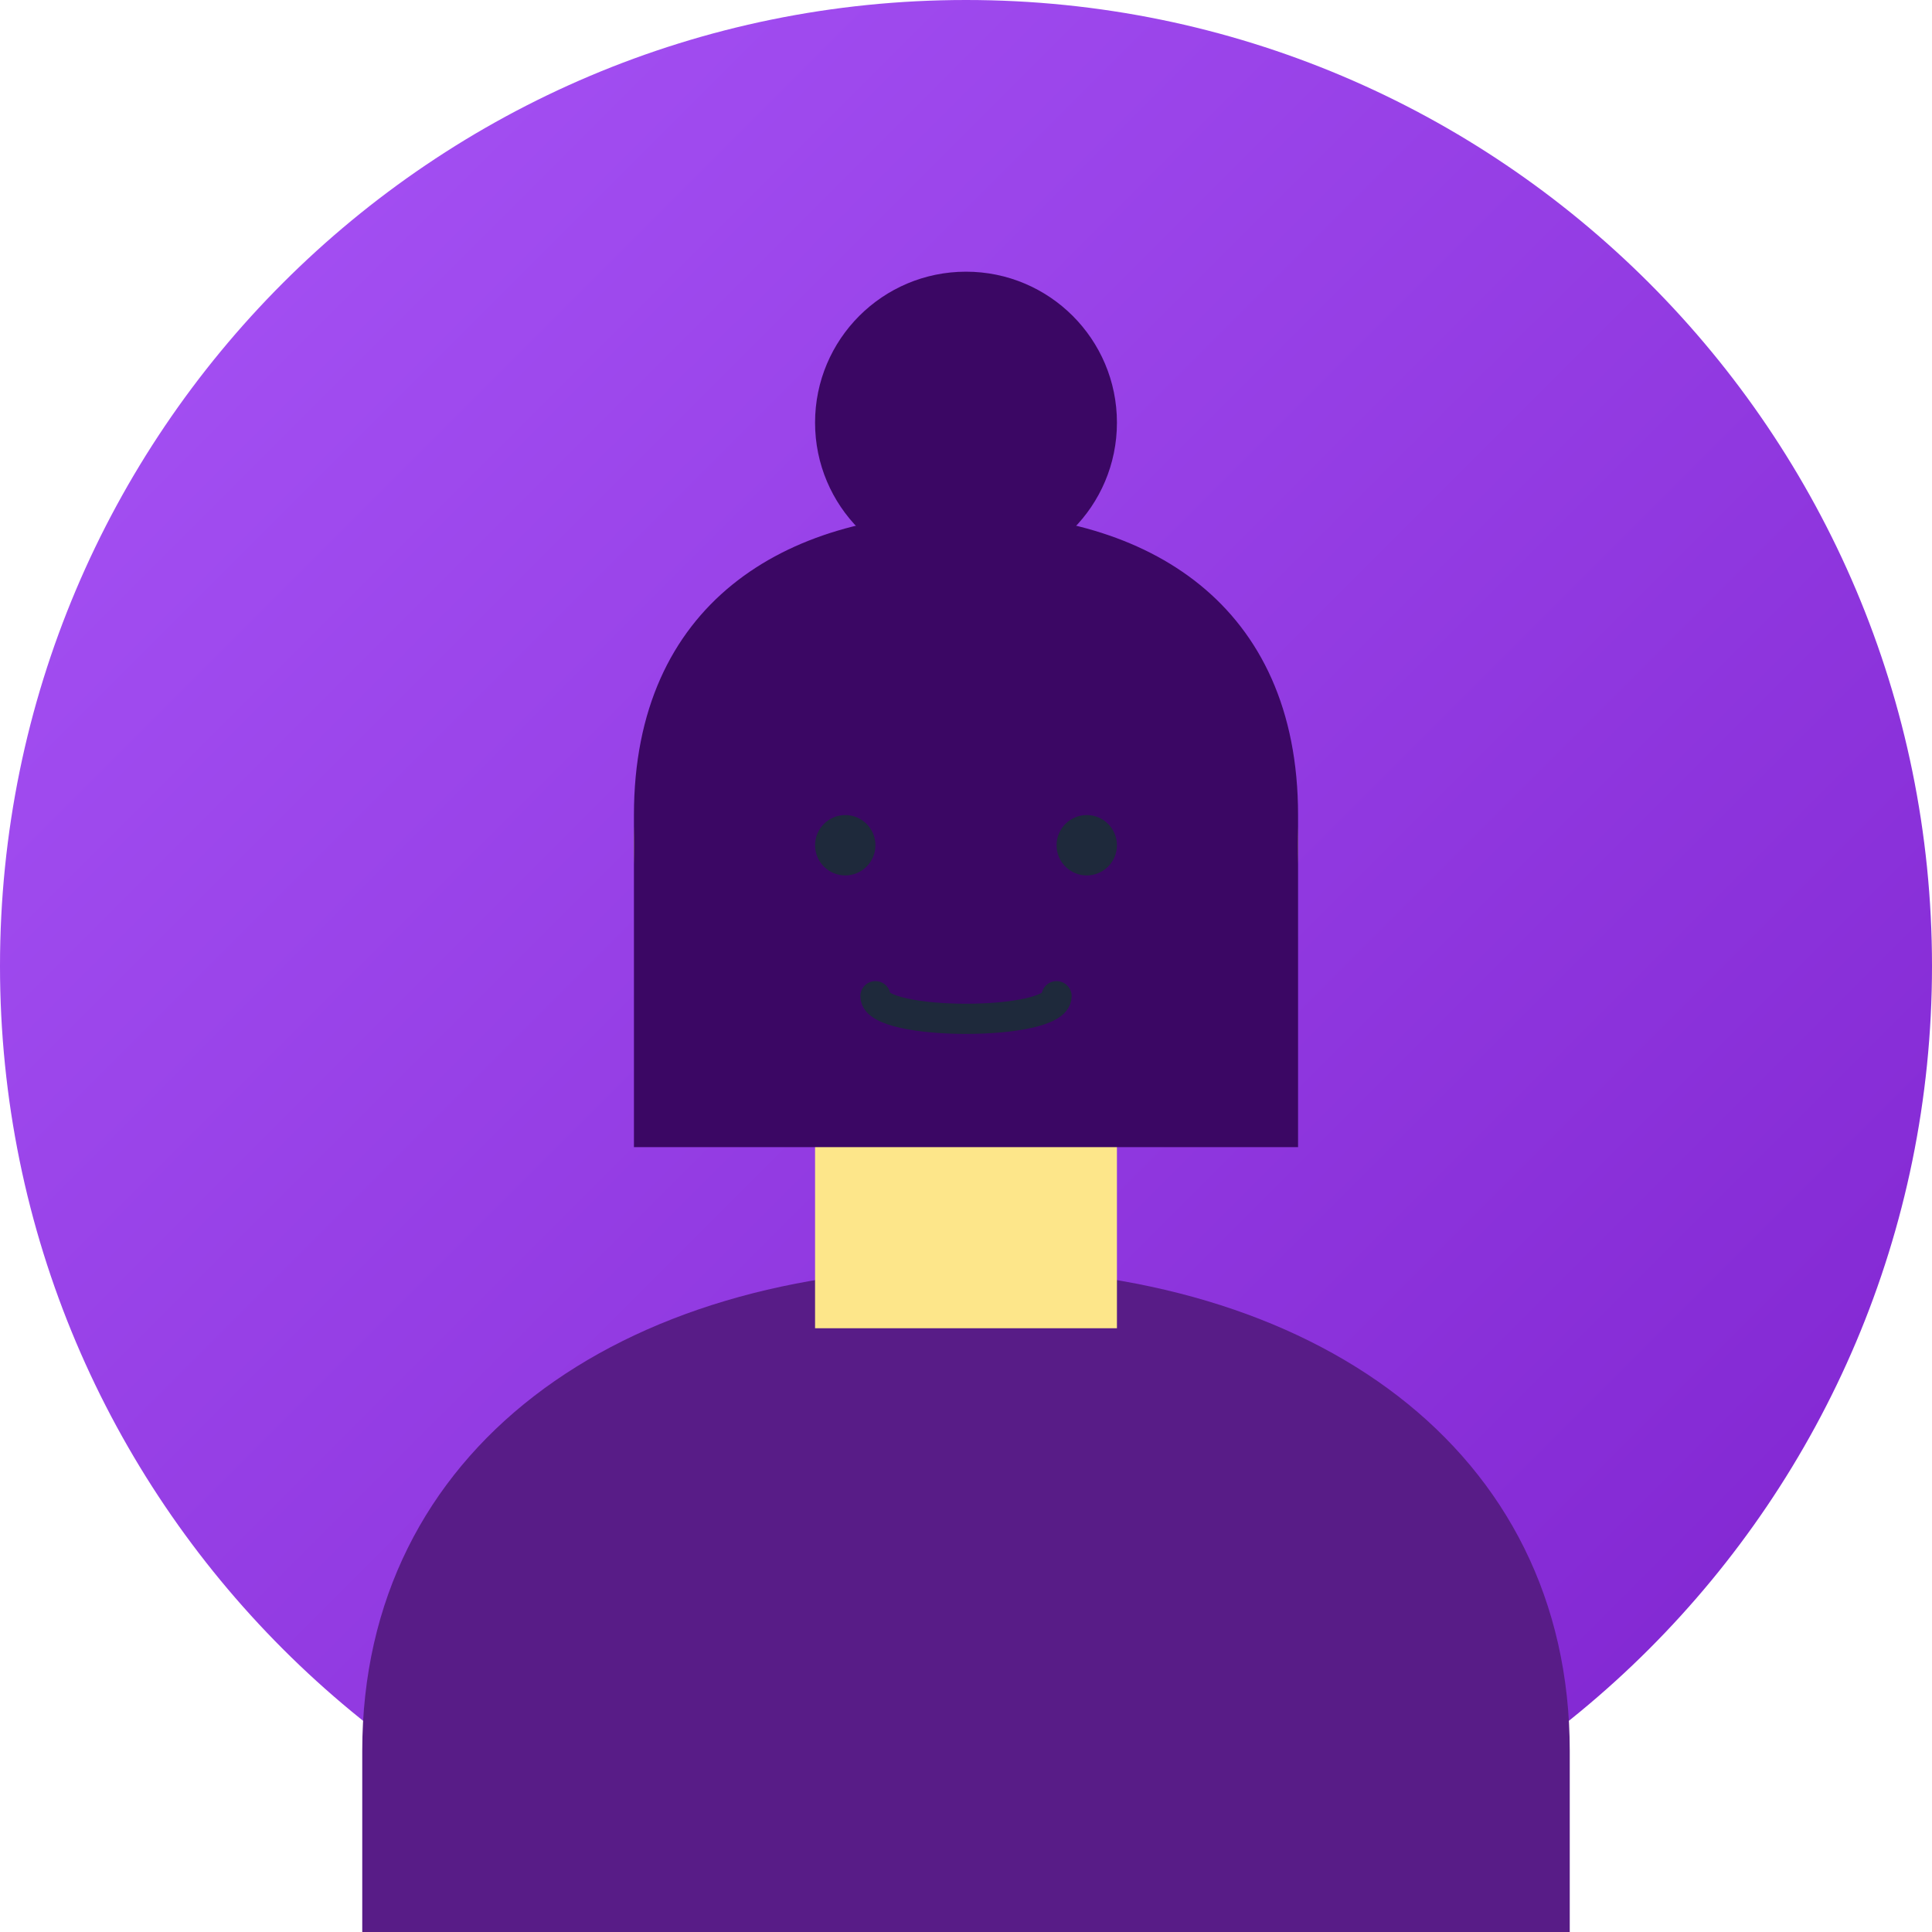
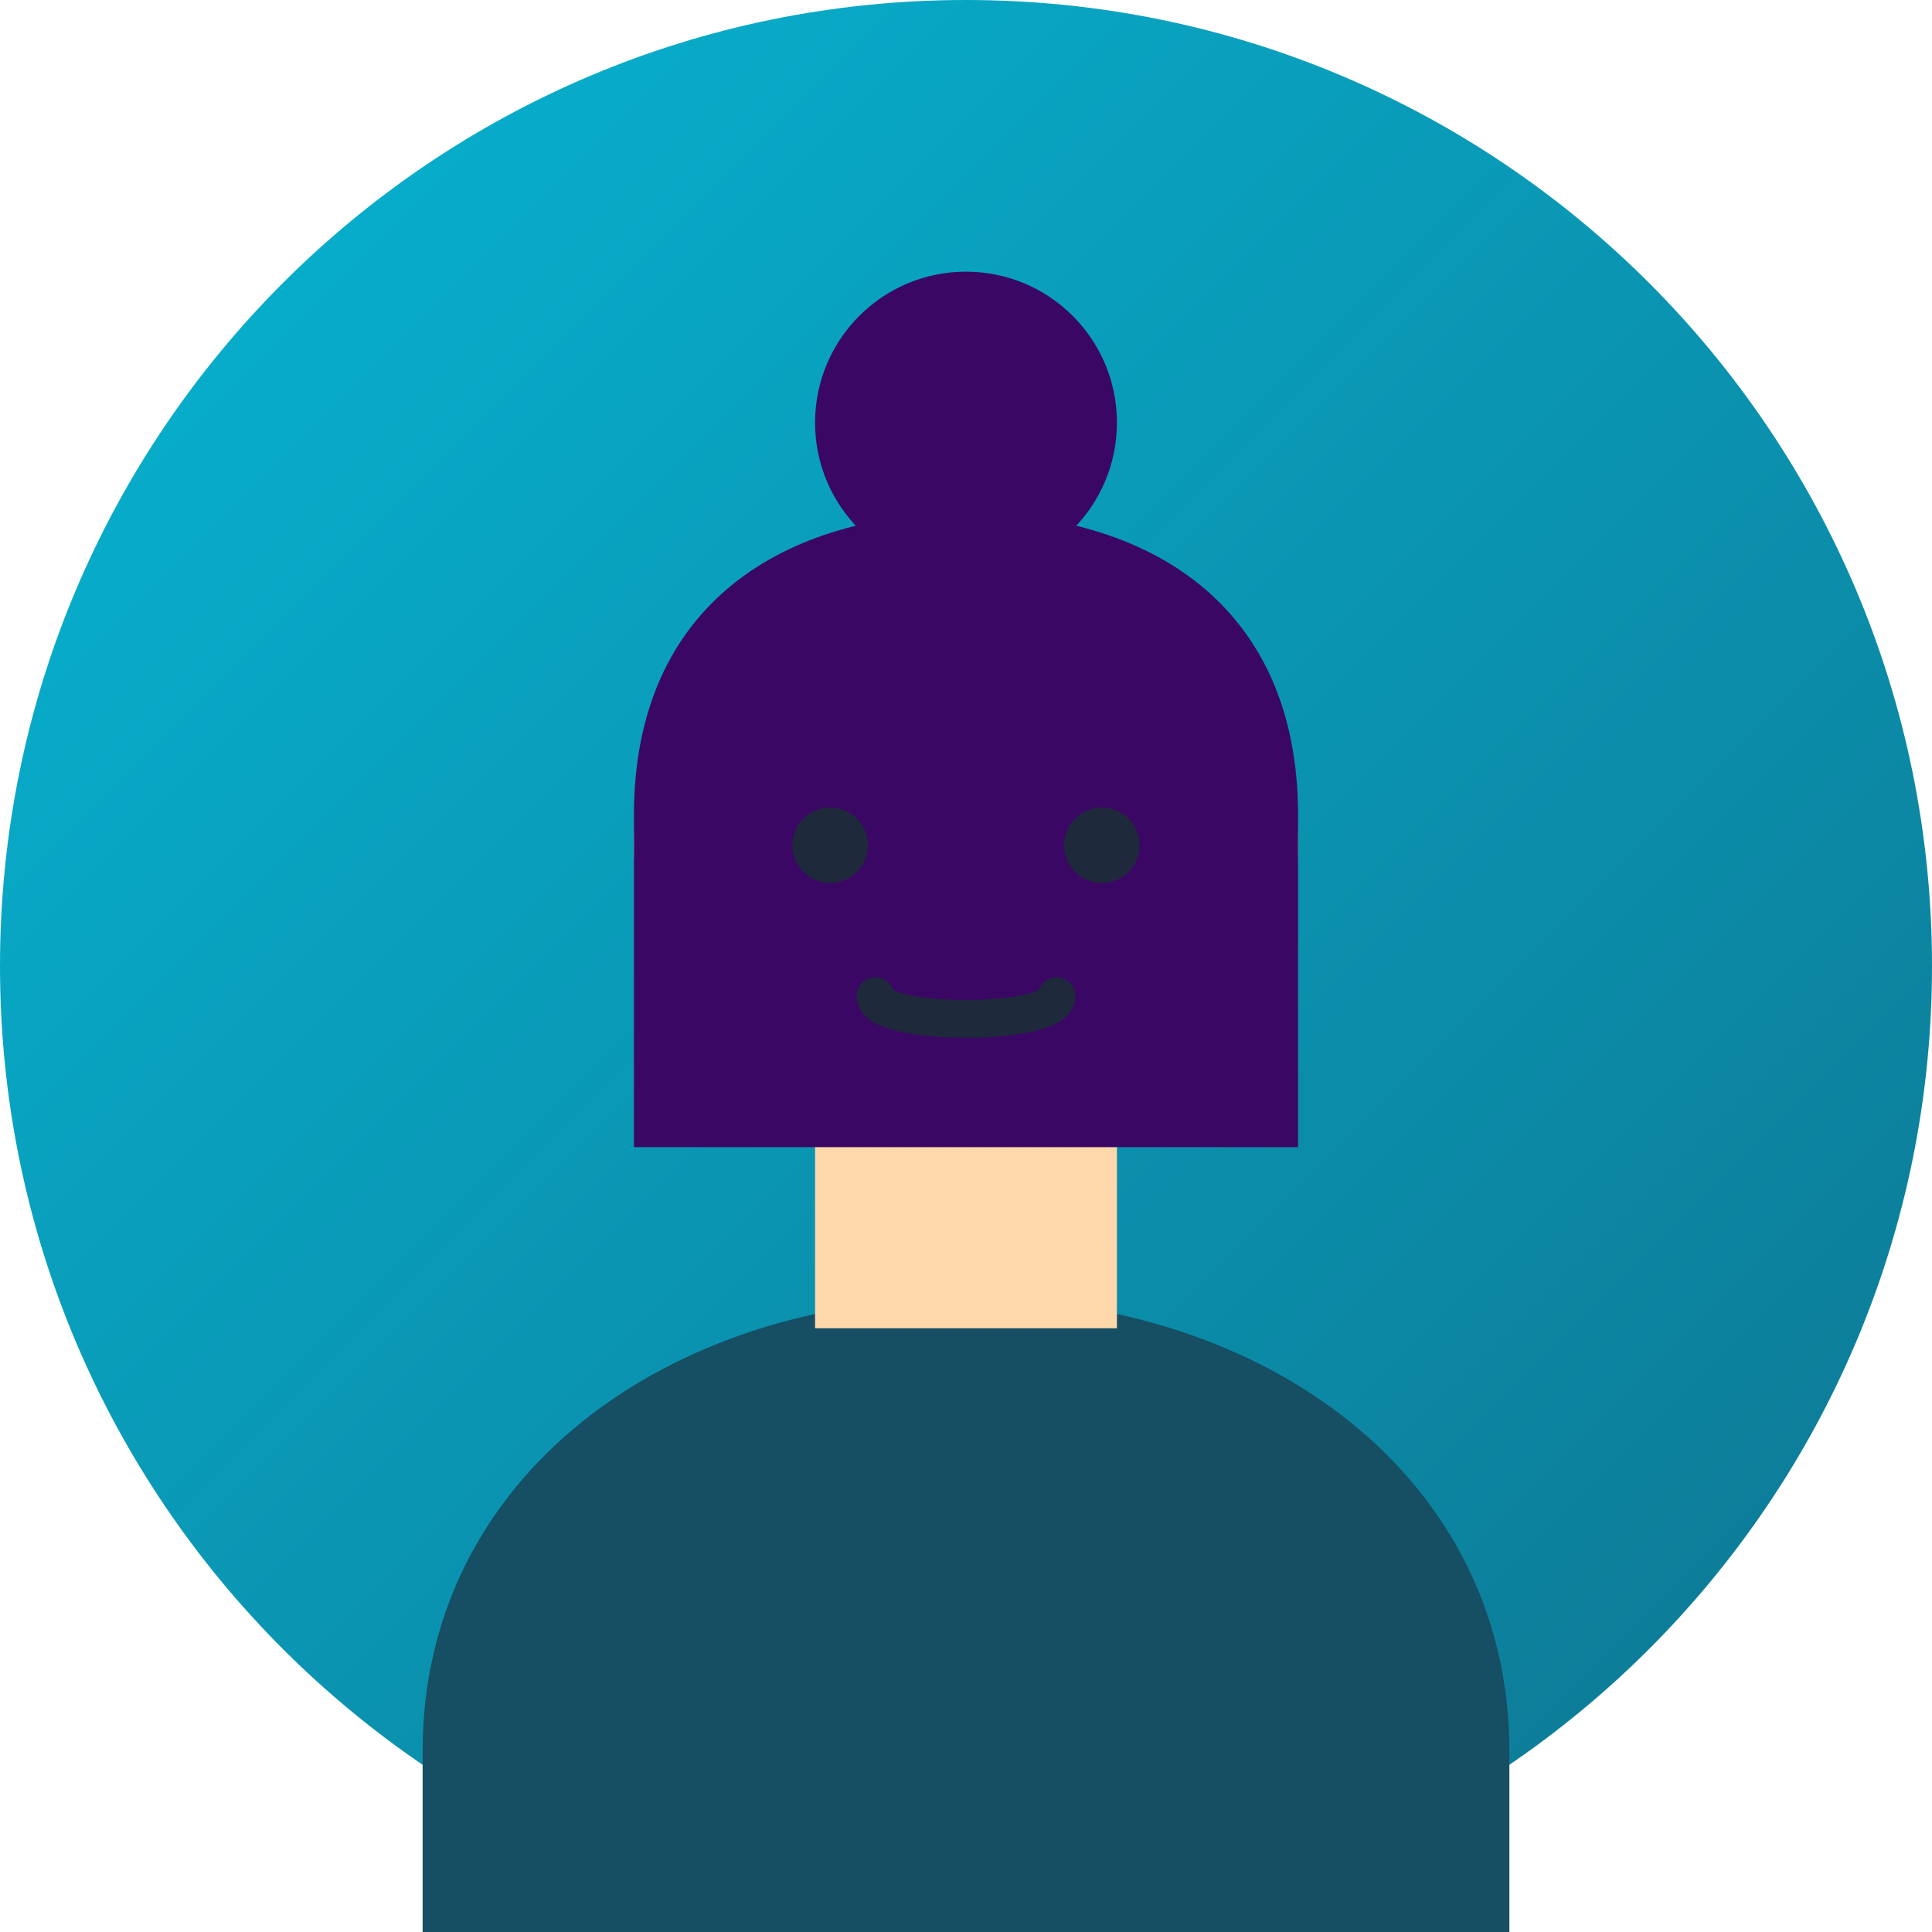
<svg xmlns="http://www.w3.org/2000/svg" width="128" height="128" viewBox="0 0 128 128" fill="none">
  <defs>
-     <linearGradient id="girl3Bg" x1="0" y1="0" x2="128" y2="128" gradientUnits="userSpaceOnUse">
-       <stop stop-color="#a855f7" />
-       <stop offset="1" stop-color="#7e22ce" />
+     <linearGradient id="g3bg" x1="0" y1="0" x2="128" y2="128" gradientUnits="userSpaceOnUse">
+       <stop stop-color="#06b6d4" />
+       <stop offset="1" stop-color="#0e7490" />
    </linearGradient>
  </defs>
-   <circle cx="64" cy="64" r="64" fill="url(#girl3Bg)" />
-   <path d="M24 116C24 96 41 84 64 84C87 84 104 96 104 116V128H24V116Z" fill="#581c87" />
-   <rect x="54" y="72" width="20" height="16" fill="#fde68a" />
-   <circle cx="64" cy="56" r="22" fill="#fde68a" />
+   <circle cx="64" cy="64" r="64" fill="url(#g3bg)" />
+   <path d="M28 116C28 98 44 86 64 86C84 86 100 98 100 116V128H28V116Z" fill="#164e63" />
+   <rect x="54" y="74" width="20" height="14" fill="#fed7aa" />
+   <circle cx="64" cy="56" r="22" fill="#fed7aa" />
  <circle cx="64" cy="28" r="10" fill="#3b0764" />
  <path d="M42 54C42 40 52 34 64 34C76 34 86 40 86 54V76H42V54Z" fill="#3b0764" />
-   <circle cx="56" cy="56" r="2" fill="#1e293b" />
-   <circle cx="72" cy="56" r="2" fill="#1e293b" />
-   <path d="M58 66C58 68 70 68 70 66" stroke="#1e293b" stroke-width="2" stroke-linecap="round" />
+   <circle cx="55" cy="56" r="2.5" fill="#1e293b" />
+   <circle cx="73" cy="56" r="2.5" fill="#1e293b" />
+   <path d="M58 66C58 68 70 68 70 66" stroke="#1e293b" stroke-width="2.5" stroke-linecap="round" />
</svg>
